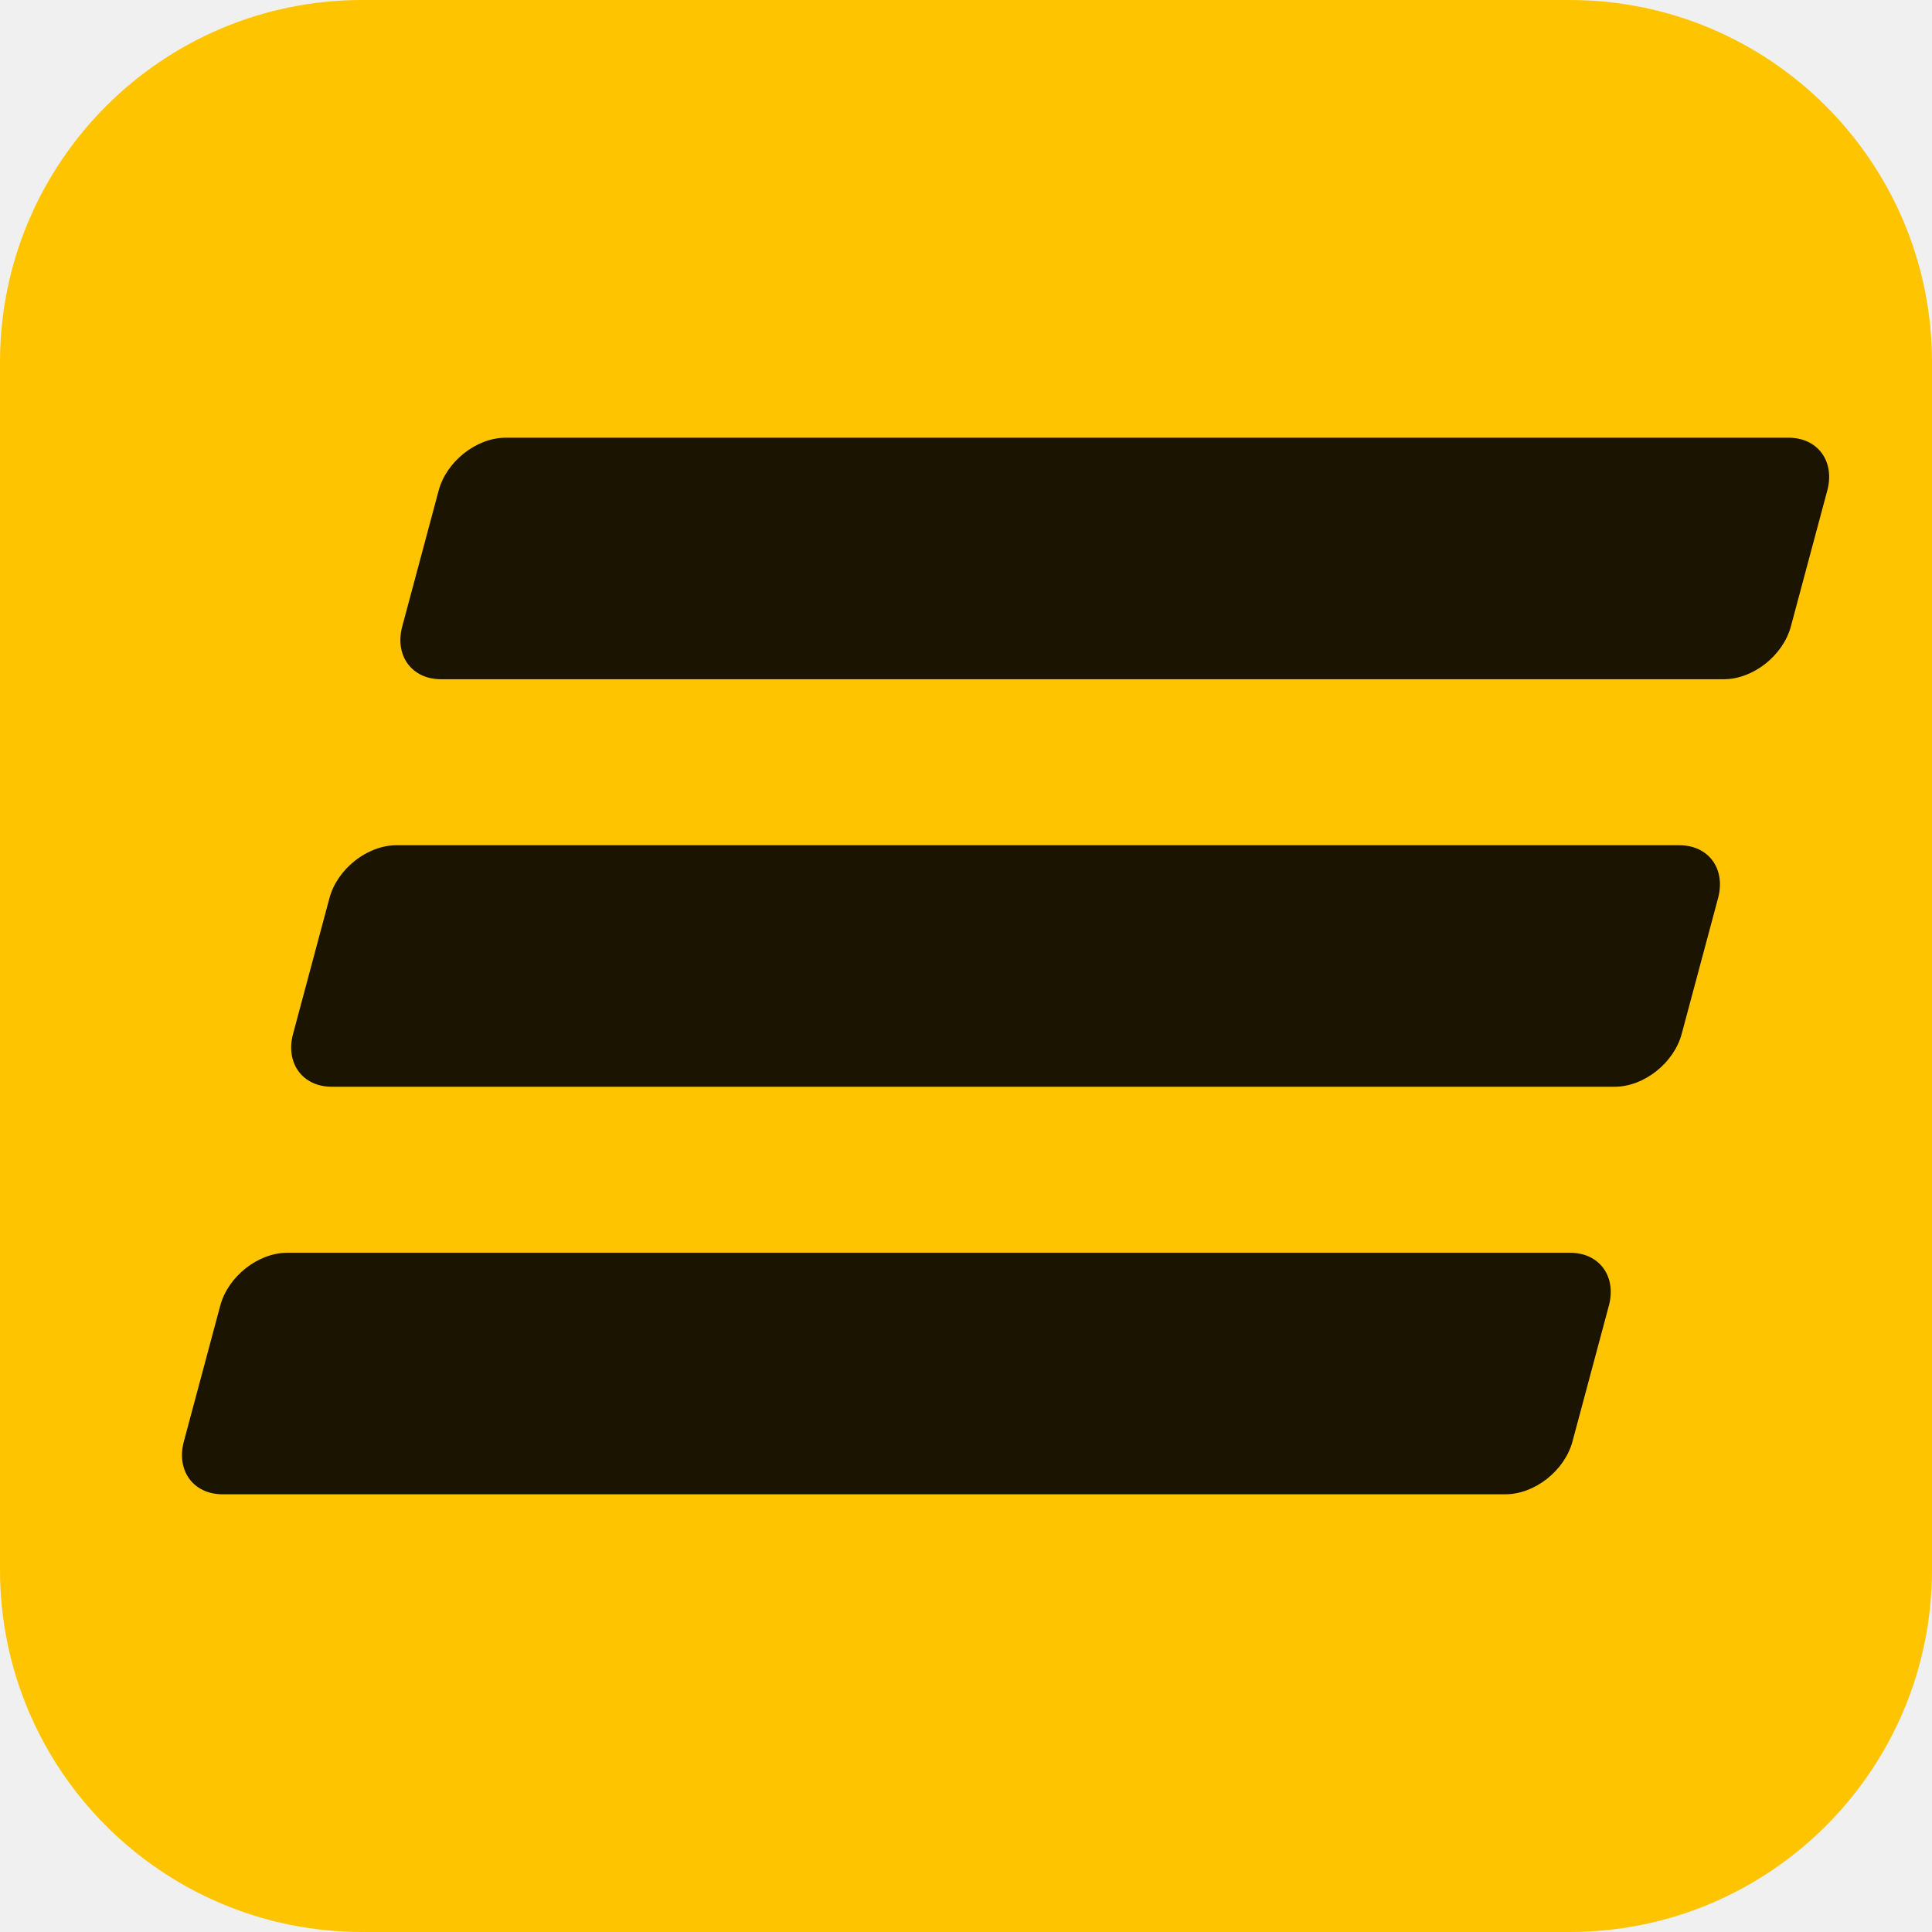
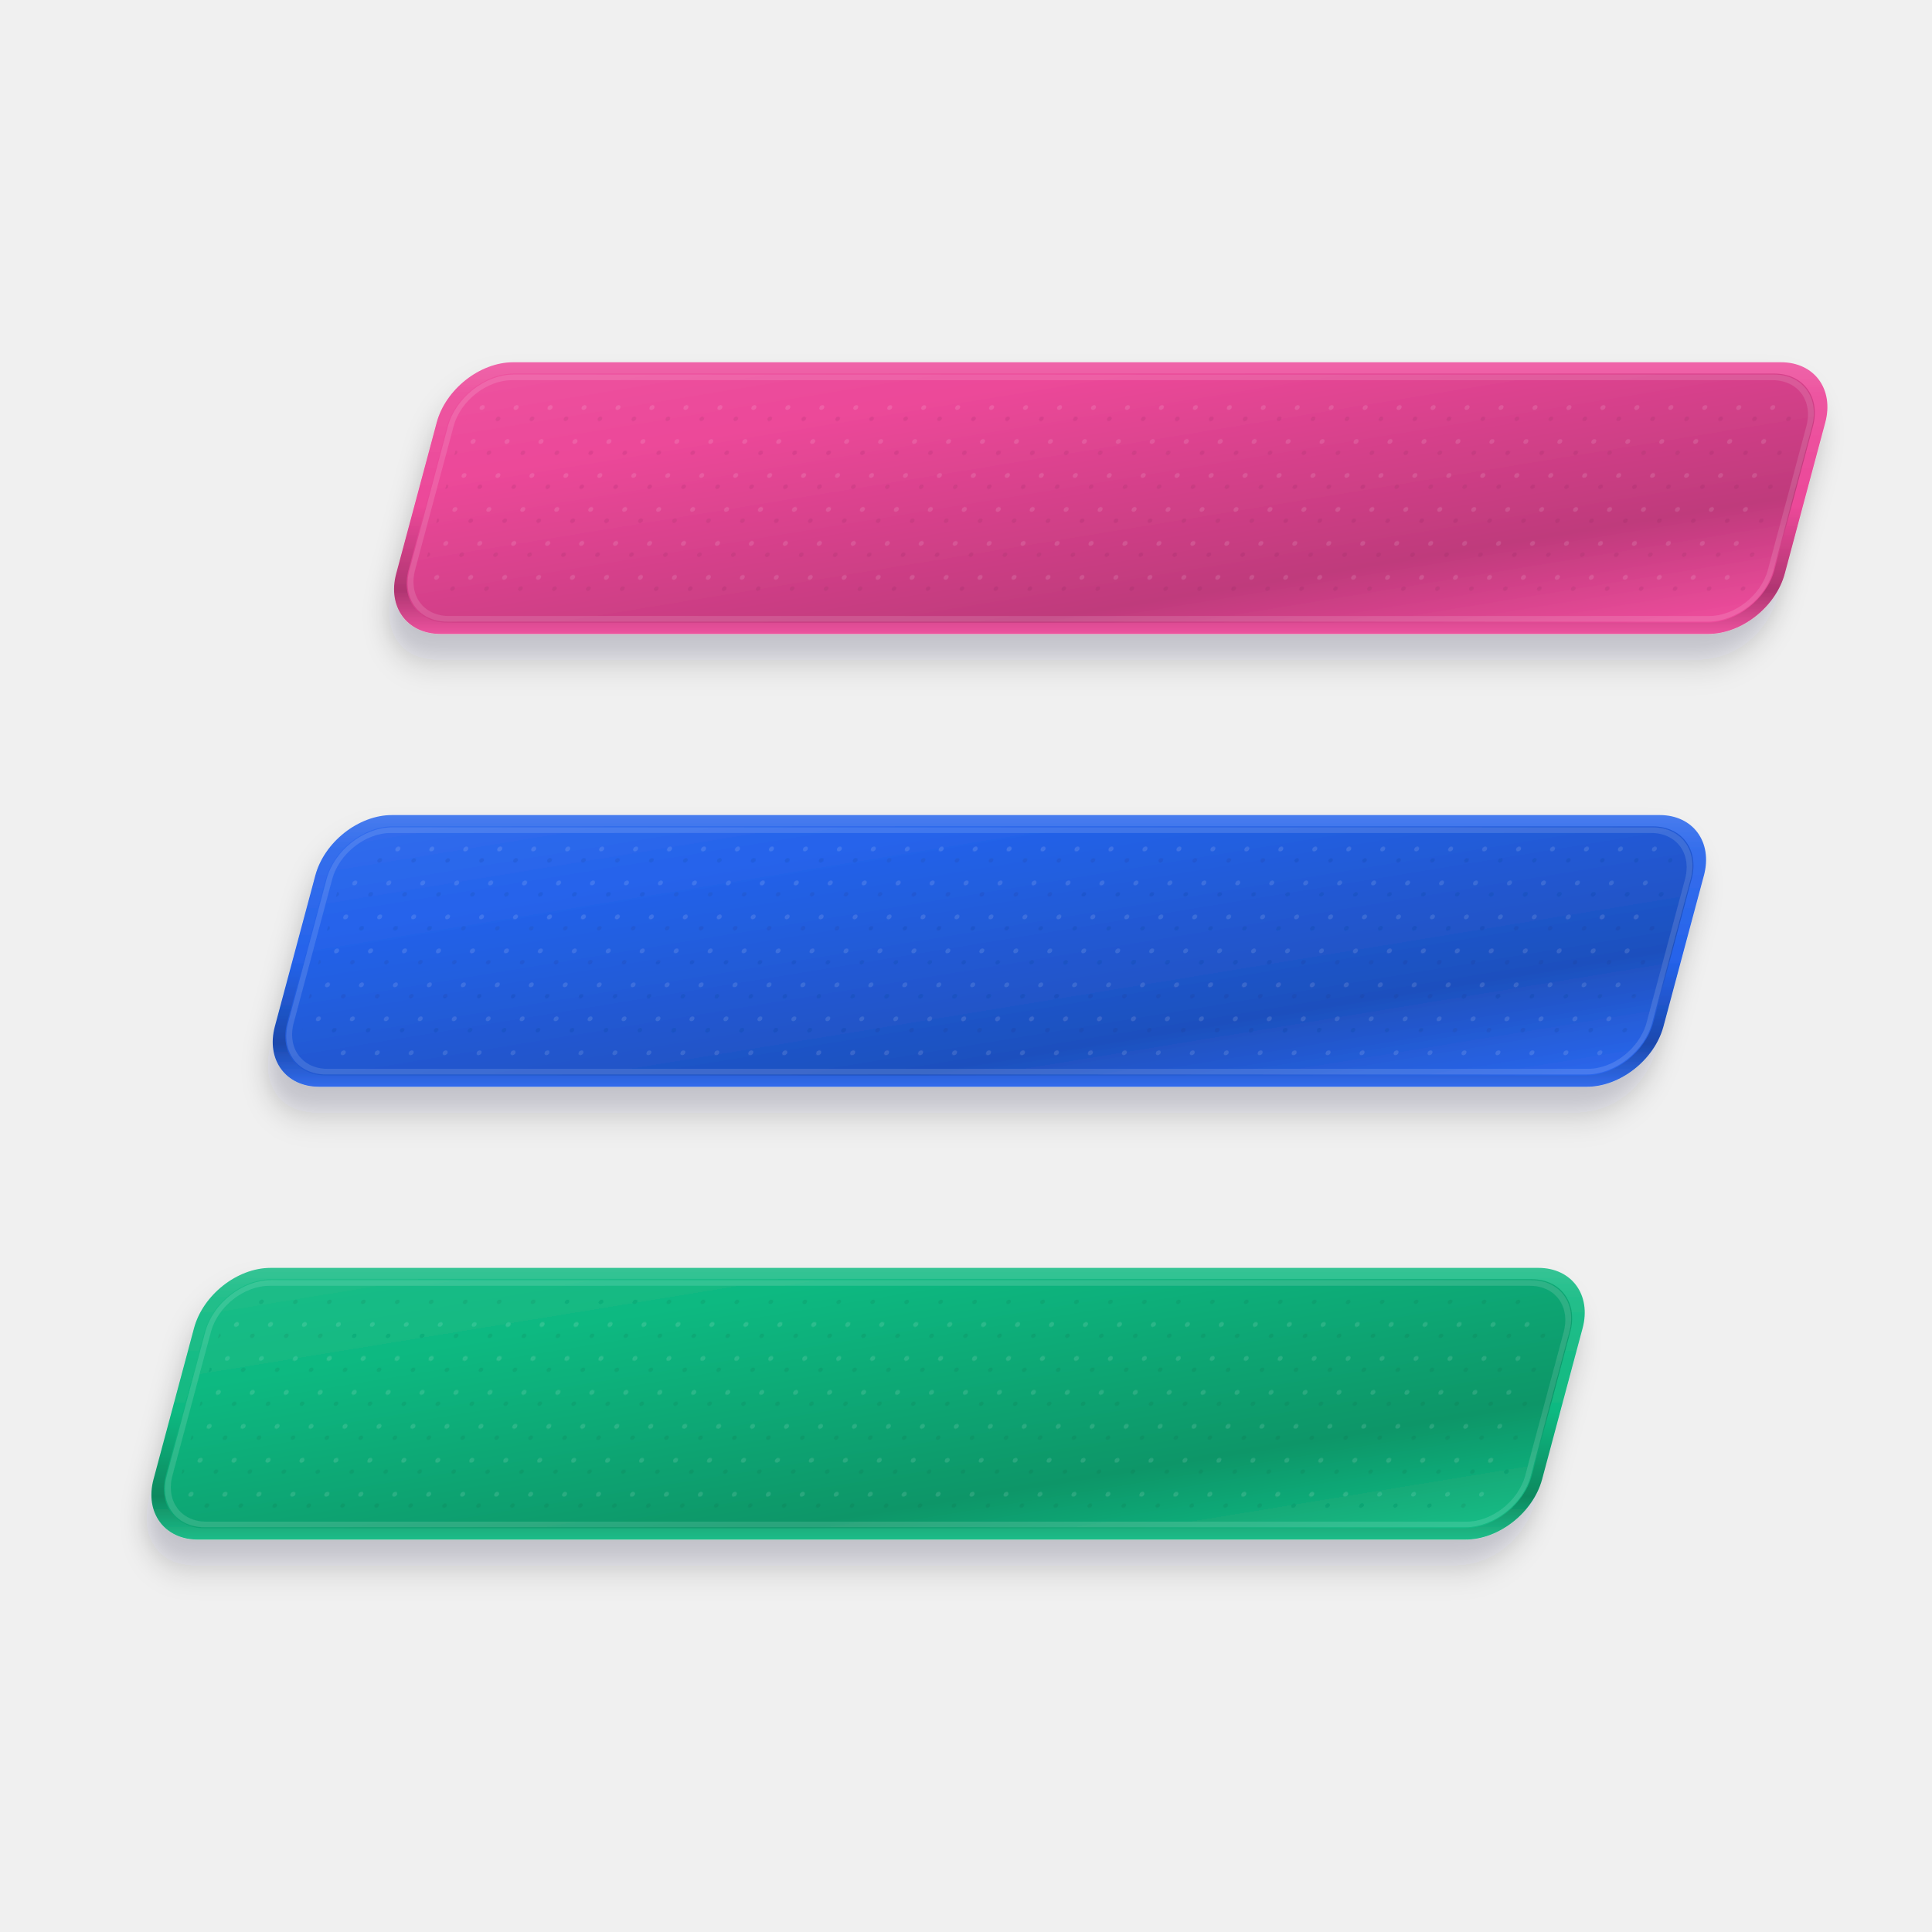
- <svg xmlns="http://www.w3.org/2000/svg" width="512" height="512" viewBox="0 0 512 512" fill="none">
-   <rect x="0" y="0" width="512" height="512" rx="96" fill="#FFC400" />
-   <g transform="translate(120 116) skewX(-15)">
-     <rect x="0" y="0" width="368" height="64" rx="14" fill="#1A1400" />
-     <rect x="0" y="108" width="368" height="64" rx="14" fill="#1A1400" />
-     <rect x="0" y="216" width="368" height="64" rx="14" fill="#1A1400" />
+ <svg xmlns="http://www.w3.org/2000/svg" width="100%" height="100%" viewBox="0 0 512 512" preserveAspectRatio="xMidYMid meet" fill="none" role="img" aria-labelledby="title desc">
+   <defs>
+     <linearGradient id="chrome-light" x1="0" y1="0" x2="0" y2="1">
+       <stop offset="0" stop-color="#CFCFCF" stop-opacity="1" />
+       <stop offset="0.08" stop-color="#121212" stop-opacity="1" />
+       <stop offset="0.42" stop-color="#252525" stop-opacity="1" />
+       <stop offset="0.72" stop-color="#767676" stop-opacity="1" />
+       <stop offset="0.88" stop-color="#090909" stop-opacity="1" />
+       <stop offset="1" stop-color="#D8D8D8" stop-opacity="1" />
+     </linearGradient>
+     <linearGradient id="shell-17-light-pink" x1="0" y1="0" x2="0" y2="1">
+       <stop offset="0" stop-color="#EF65A9" stop-opacity="1" />
+       <stop offset="0.13" stop-color="#ED55A0" stop-opacity="1" />
+       <stop offset="0.53" stop-color="#EC4899" stop-opacity="1" />
+       <stop offset="0.84" stop-color="#AF3571" stop-opacity="1" />
+       <stop offset="1" stop-color="#ED539F" stop-opacity="1" />
+     </linearGradient>
+     <linearGradient id="body-17-light-pink" x1="0" y1="0" x2="0.94" y2="1">
+       <stop offset="0" stop-color="#ED539F" stop-opacity="1" />
+       <stop offset="0.23" stop-color="#EC4899" stop-opacity="1" />
+       <stop offset="0.76" stop-color="#BF3A7C" stop-opacity="1" />
+       <stop offset="1" stop-color="#EC4C9B" stop-opacity="1" />
+     </linearGradient>
+     <linearGradient id="edge-17-light-pink" x1="0" y1="0" x2="1" y2="1">
+       <stop offset="0" stop-color="#FFFFFF" stop-opacity="0.8" />
+       <stop offset="0.28" stop-color="#FFFFFF" stop-opacity="0.18" />
+       <stop offset="0.72" stop-color="#FFFFFF" stop-opacity="0.05" />
+       <stop offset="1" stop-color="#FFFFFF" stop-opacity="0.55" />
+     </linearGradient>
+     <filter id="shadow-17-light-pink" x="-30%" y="-100%" width="160%" height="310%" color-interpolation-filters="sRGB">
+       <feDropShadow dx="0" dy="7" stdDeviation="4.5" flood-color="#111827" flood-opacity="0.2" />
+     </filter>
+     <pattern id="texture-17-light-pink" width="9" height="9" patternUnits="userSpaceOnUse">
+       <circle cx="2" cy="3" r="0.65" fill="#FFFFFF" fill-opacity="0.12" />
+       <circle cx="7" cy="6" r="0.6" fill="#712349" fill-opacity="0.11" />
+     </pattern>
+     <linearGradient id="shell-17-light-blue" x1="0" y1="0" x2="0" y2="1">
+       <stop offset="0" stop-color="#487CEE" stop-opacity="1" />
+       <stop offset="0.13" stop-color="#356EEC" stop-opacity="1" />
+       <stop offset="0.53" stop-color="#2563EB" stop-opacity="1" />
+       <stop offset="0.84" stop-color="#1B49AE" stop-opacity="1" />
+       <stop offset="1" stop-color="#326CEC" stop-opacity="1" />
+     </linearGradient>
+     <linearGradient id="body-17-light-blue" x1="0" y1="0" x2="0.94" y2="1">
+       <stop offset="0" stop-color="#326CEC" stop-opacity="1" />
+       <stop offset="0.23" stop-color="#2563EB" stop-opacity="1" />
+       <stop offset="0.76" stop-color="#1E50BE" stop-opacity="1" />
+       <stop offset="1" stop-color="#2A66EB" stop-opacity="1" />
+     </linearGradient>
+     <linearGradient id="edge-17-light-blue" x1="0" y1="0" x2="1" y2="1">
+       <stop offset="0" stop-color="#FFFFFF" stop-opacity="0.8" />
+       <stop offset="0.28" stop-color="#FFFFFF" stop-opacity="0.18" />
+       <stop offset="0.72" stop-color="#FFFFFF" stop-opacity="0.05" />
+       <stop offset="1" stop-color="#FFFFFF" stop-opacity="0.55" />
+     </linearGradient>
+     <filter id="shadow-17-light-blue" x="-30%" y="-100%" width="160%" height="310%" color-interpolation-filters="sRGB">
+       <feDropShadow dx="0" dy="7" stdDeviation="4.5" flood-color="#111827" flood-opacity="0.2" />
+     </filter>
+     <pattern id="texture-17-light-blue" width="9" height="9" patternUnits="userSpaceOnUse">
+       <circle cx="2" cy="3" r="0.65" fill="#FFFFFF" fill-opacity="0.12" />
+       <circle cx="7" cy="6" r="0.6" fill="#123071" fill-opacity="0.11" />
+     </pattern>
+     <linearGradient id="shell-17-light-green" x1="0" y1="0" x2="0" y2="1">
+       <stop offset="0" stop-color="#36C495" stop-opacity="1" />
+       <stop offset="0.13" stop-color="#21BE8A" stop-opacity="1" />
+       <stop offset="0.53" stop-color="#10B981" stop-opacity="1" />
+       <stop offset="0.84" stop-color="#0C895F" stop-opacity="1" />
+       <stop offset="1" stop-color="#1FBD89" stop-opacity="1" />
+     </linearGradient>
+     <linearGradient id="body-17-light-green" x1="0" y1="0" x2="0.94" y2="1">
+       <stop offset="0" stop-color="#1EBD89" stop-opacity="1" />
+       <stop offset="0.23" stop-color="#10B981" stop-opacity="1" />
+       <stop offset="0.76" stop-color="#0D9668" stop-opacity="1" />
+       <stop offset="1" stop-color="#15BA84" stop-opacity="1" />
+     </linearGradient>
+     <linearGradient id="edge-17-light-green" x1="0" y1="0" x2="1" y2="1">
+       <stop offset="0" stop-color="#FFFFFF" stop-opacity="0.8" />
+       <stop offset="0.28" stop-color="#FFFFFF" stop-opacity="0.18" />
+       <stop offset="0.72" stop-color="#FFFFFF" stop-opacity="0.05" />
+       <stop offset="1" stop-color="#FFFFFF" stop-opacity="0.55" />
+     </linearGradient>
+     <filter id="shadow-17-light-green" x="-30%" y="-100%" width="160%" height="310%" color-interpolation-filters="sRGB">
+       <feDropShadow dx="0" dy="7" stdDeviation="4.5" flood-color="#111827" flood-opacity="0.2" />
+     </filter>
+     <pattern id="texture-17-light-green" width="9" height="9" patternUnits="userSpaceOnUse">
+       <circle cx="2" cy="3" r="0.65" fill="#FFFFFF" fill-opacity="0.12" />
+       <circle cx="7" cy="6" r="0.6" fill="#08593E" fill-opacity="0.11" />
+     </pattern>
+   </defs>
+   <g transform="translate(120 96) skewX(-15)" shape-rendering="geometricPrecision">
+     <g data-bar="pink" filter="url(#shadow-17-light-pink)">
+       <rect x="0" y="0" width="368" height="72" rx="16" fill="url(#shell-17-light-pink)" />
+       <rect x="3" y="3" width="362" height="66" rx="14" fill="url(#body-17-light-pink)" />
+       <rect x="7" y="7" width="354" height="58" rx="12" fill="url(#texture-17-light-pink)" />
+       <rect x="4" y="4" width="360" height="64" rx="13" fill="none" stroke="#FFFFFF" stroke-opacity="0.13" stroke-width="1.5" />
+     </g>
+     <g data-bar="blue" filter="url(#shadow-17-light-blue)">
+       <rect x="0" y="120" width="368" height="72" rx="16" fill="url(#shell-17-light-blue)" />
+       <rect x="3" y="123" width="362" height="66" rx="14" fill="url(#body-17-light-blue)" />
+       <rect x="7" y="127" width="354" height="58" rx="12" fill="url(#texture-17-light-blue)" />
+       <rect x="4" y="124" width="360" height="64" rx="13" fill="none" stroke="#FFFFFF" stroke-opacity="0.13" stroke-width="1.5" />
+     </g>
+     <g data-bar="green" filter="url(#shadow-17-light-green)">
+       <rect x="0" y="240" width="368" height="72" rx="16" fill="url(#shell-17-light-green)" />
+       <rect x="3" y="243" width="362" height="66" rx="14" fill="url(#body-17-light-green)" />
+       <rect x="7" y="247" width="354" height="58" rx="12" fill="url(#texture-17-light-green)" />
+       <rect x="4" y="244" width="360" height="64" rx="13" fill="none" stroke="#FFFFFF" stroke-opacity="0.13" stroke-width="1.5" />
+     </g>
  </g>
</svg>
